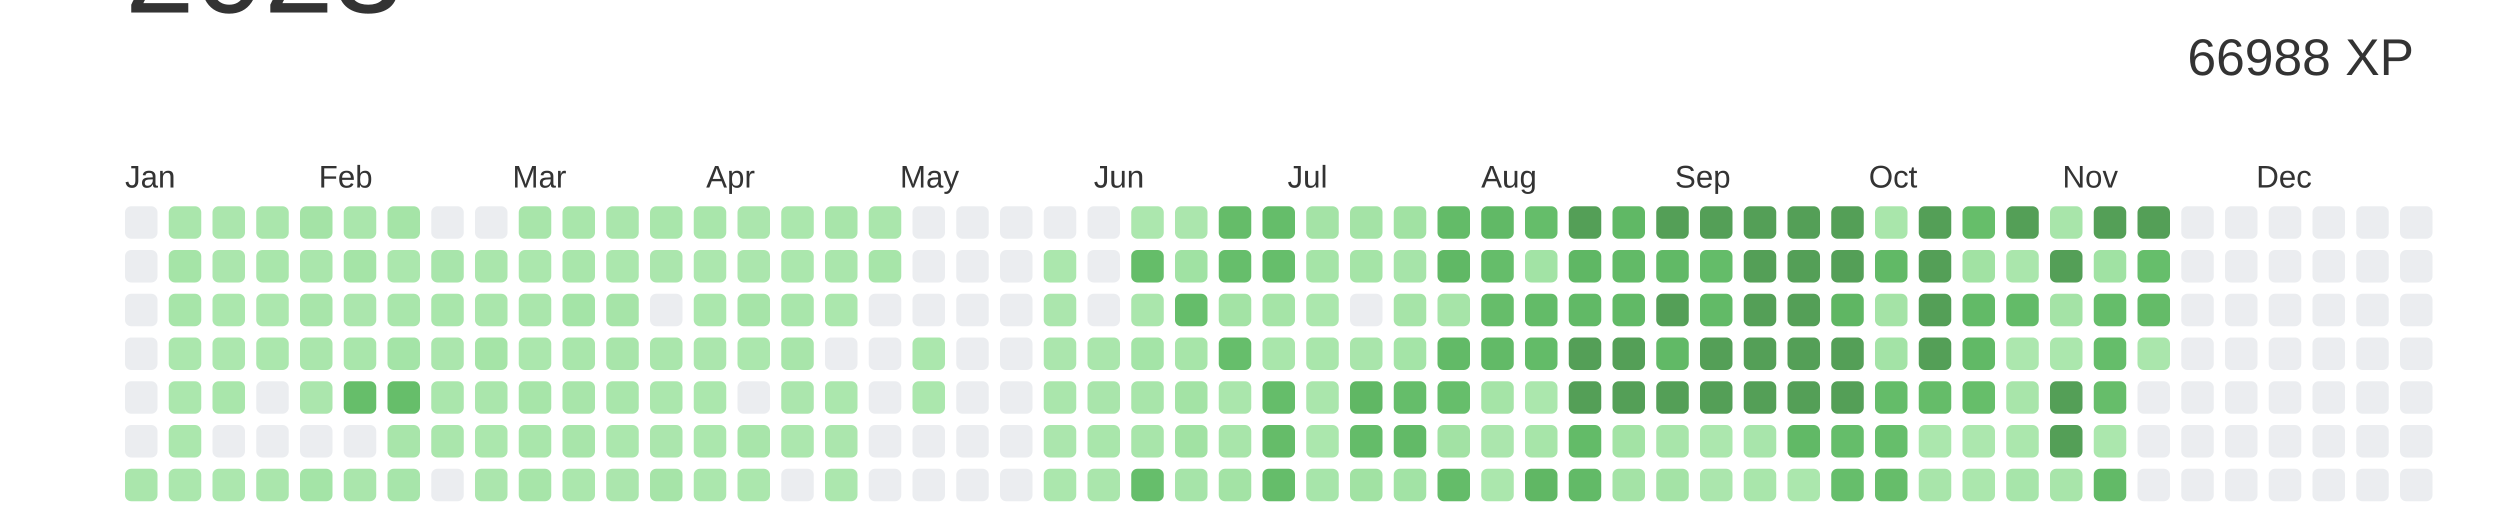
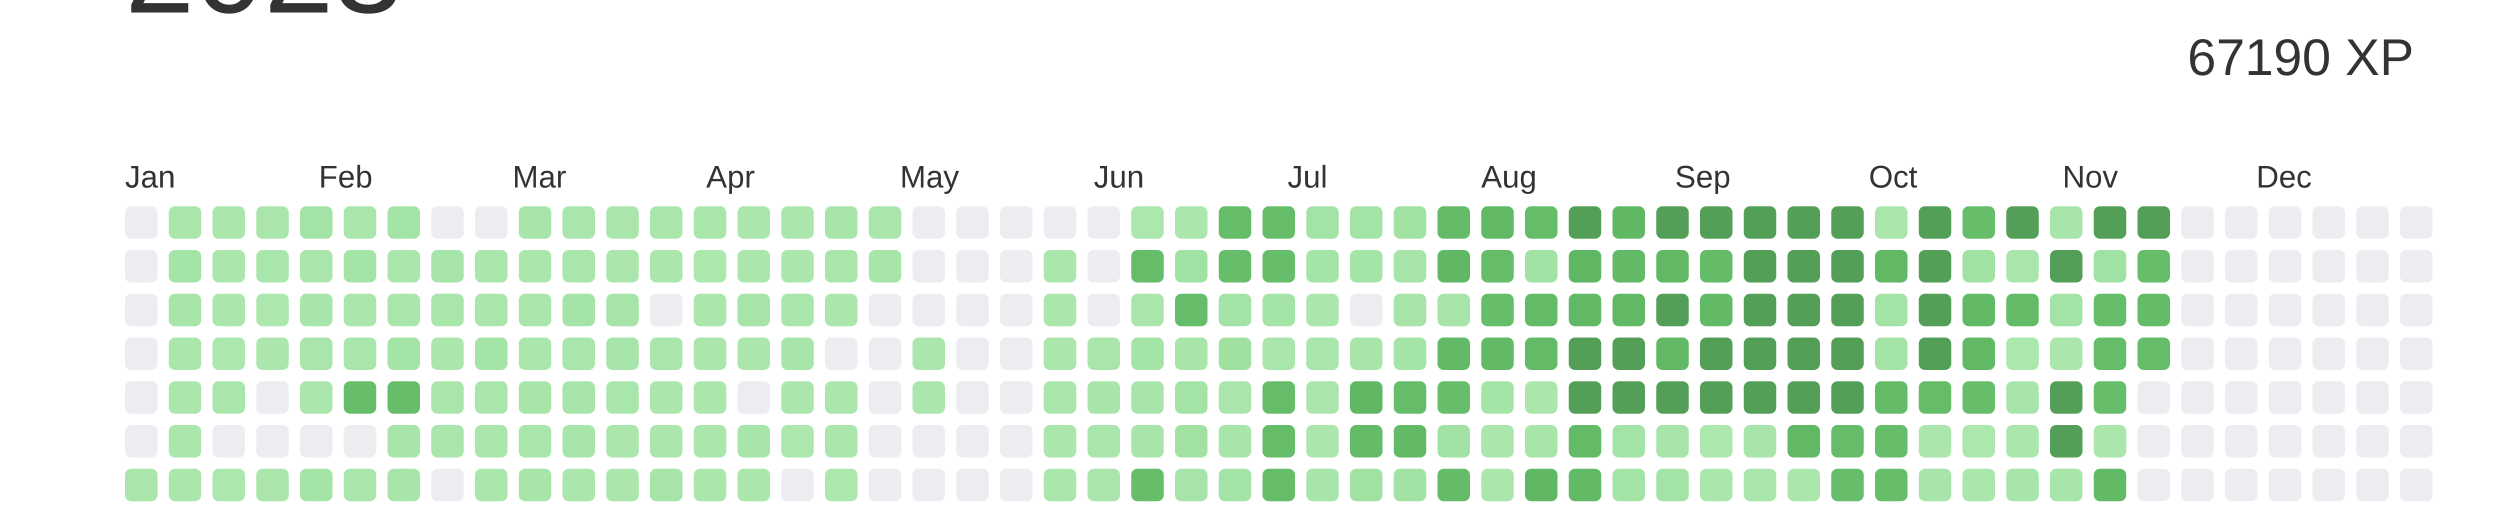
<svg xmlns="http://www.w3.org/2000/svg" baseProfile="full" height="42mm" version="1.1" viewBox="0,0,200,42" width="200mm">
  <defs />
  <rect fill="#ffffff" height="42" width="200" x="0" y="0" />
  <text alignment-baseline="hanging" fill="#333333" style="font-size:10.0px; font-family:Arial;" x="10" y="1">2023</text>
-   <text alignment-baseline="hanging" fill="#333333" style="font-size:4.125px; font-family:Arial;" x="175" y="6">66988 XP</text>
+   <text alignment-baseline="hanging" fill="#333333" style="font-size:4.125px; font-family:Arial;" x="175" y="6">67190 XP</text>
  <text fill="#333333" style="font-size:2.5px; font-family:Arial" x="10.0" y="15">Jan</text>
  <text fill="#333333" style="font-size:2.5px; font-family:Arial" x="25.5" y="15">Feb</text>
  <text fill="#333333" style="font-size:2.5px; font-family:Arial" x="41.0" y="15">Mar</text>
  <text fill="#333333" style="font-size:2.5px; font-family:Arial" x="56.5" y="15">Apr</text>
  <text fill="#333333" style="font-size:2.5px; font-family:Arial" x="72.0" y="15">May</text>
  <text fill="#333333" style="font-size:2.5px; font-family:Arial" x="87.5" y="15">Jun</text>
  <text fill="#333333" style="font-size:2.5px; font-family:Arial" x="103.0" y="15">Jul</text>
  <text fill="#333333" style="font-size:2.5px; font-family:Arial" x="118.5" y="15">Aug</text>
  <text fill="#333333" style="font-size:2.5px; font-family:Arial" x="134.0" y="15">Sep</text>
  <text fill="#333333" style="font-size:2.5px; font-family:Arial" x="149.5" y="15">Oct</text>
  <text fill="#333333" style="font-size:2.5px; font-family:Arial" x="165.0" y="15">Nov</text>
  <text fill="#333333" style="font-size:2.5px; font-family:Arial" x="180.5" y="15">Dec</text>
  <rect fill="#EBEDF0" height="2.6" rx="0.5" ry="0.5" width="2.6" x="10.0" y="16.5" />
  <rect fill="#EBEDF0" height="2.6" rx="0.5" ry="0.5" width="2.6" x="10.0" y="20.0" />
  <rect fill="#EBEDF0" height="2.6" rx="0.5" ry="0.5" width="2.6" x="10.0" y="23.5" />
  <rect fill="#EBEDF0" height="2.6" rx="0.5" ry="0.5" width="2.6" x="10.0" y="27.0" />
  <rect fill="#EBEDF0" height="2.6" rx="0.5" ry="0.5" width="2.6" x="10.0" y="30.5" />
  <rect fill="#EBEDF0" height="2.6" rx="0.5" ry="0.5" width="2.6" x="10.0" y="34.0" />
  <rect fill="#aae6ac" height="2.6" rx="0.5" ry="0.5" width="2.6" x="10.0" y="37.5" />
  <rect fill="#aae6ac" height="2.6" rx="0.5" ry="0.5" width="2.6" x="13.5" y="16.5" />
  <rect fill="#a5e4a7" height="2.6" rx="0.5" ry="0.5" width="2.6" x="13.5" y="20.0" />
  <rect fill="#a7e5a9" height="2.6" rx="0.5" ry="0.5" width="2.6" x="13.5" y="23.5" />
  <rect fill="#abe7ad" height="2.6" rx="0.5" ry="0.5" width="2.6" x="13.5" y="27.0" />
  <rect fill="#abe7ad" height="2.6" rx="0.5" ry="0.5" width="2.6" x="13.5" y="30.5" />
  <rect fill="#abe7ad" height="2.6" rx="0.5" ry="0.5" width="2.6" x="13.5" y="34.0" />
  <rect fill="#abe7ad" height="2.6" rx="0.5" ry="0.5" width="2.6" x="13.5" y="37.5" />
  <rect fill="#abe6ad" height="2.6" rx="0.5" ry="0.5" width="2.6" x="17.0" y="16.5" />
  <rect fill="#abe6ad" height="2.6" rx="0.5" ry="0.5" width="2.6" x="17.0" y="20.0" />
  <rect fill="#abe7ad" height="2.6" rx="0.5" ry="0.5" width="2.6" x="17.0" y="23.5" />
  <rect fill="#ace7ae" height="2.6" rx="0.5" ry="0.5" width="2.6" x="17.0" y="27.0" />
  <rect fill="#a9e6ab" height="2.6" rx="0.5" ry="0.5" width="2.6" x="17.0" y="30.5" />
  <rect fill="#EBEDF0" height="2.6" rx="0.5" ry="0.5" width="2.6" x="17.0" y="34.0" />
  <rect fill="#ace7ae" height="2.6" rx="0.5" ry="0.5" width="2.6" x="17.0" y="37.5" />
  <rect fill="#aae6ac" height="2.6" rx="0.5" ry="0.5" width="2.6" x="20.5" y="16.5" />
  <rect fill="#a9e6ab" height="2.6" rx="0.5" ry="0.5" width="2.6" x="20.5" y="20.0" />
  <rect fill="#ace7ae" height="2.6" rx="0.5" ry="0.5" width="2.6" x="20.5" y="23.5" />
  <rect fill="#abe7ad" height="2.6" rx="0.5" ry="0.5" width="2.6" x="20.5" y="27.0" />
  <rect fill="#EBEDF0" height="2.6" rx="0.5" ry="0.5" width="2.6" x="20.5" y="30.5" />
  <rect fill="#EBEDF0" height="2.6" rx="0.5" ry="0.5" width="2.6" x="20.5" y="34.0" />
  <rect fill="#aae6ac" height="2.6" rx="0.5" ry="0.5" width="2.6" x="20.5" y="37.5" />
  <rect fill="#a4e3a6" height="2.6" rx="0.5" ry="0.5" width="2.6" x="24.0" y="16.5" />
  <rect fill="#aae6ac" height="2.6" rx="0.5" ry="0.5" width="2.6" x="24.0" y="20.0" />
  <rect fill="#a8e5aa" height="2.6" rx="0.5" ry="0.5" width="2.6" x="24.0" y="23.5" />
  <rect fill="#aae6ac" height="2.6" rx="0.5" ry="0.5" width="2.6" x="24.0" y="27.0" />
  <rect fill="#abe6ad" height="2.6" rx="0.5" ry="0.5" width="2.6" x="24.0" y="30.5" />
  <rect fill="#EBEDF0" height="2.6" rx="0.5" ry="0.5" width="2.6" x="24.0" y="34.0" />
  <rect fill="#a4e4a7" height="2.6" rx="0.5" ry="0.5" width="2.6" x="24.0" y="37.5" />
  <rect fill="#aae6ac" height="2.6" rx="0.5" ry="0.5" width="2.6" x="27.5" y="16.5" />
  <rect fill="#a5e4a7" height="2.6" rx="0.5" ry="0.5" width="2.6" x="27.5" y="20.0" />
  <rect fill="#abe6ad" height="2.6" rx="0.5" ry="0.5" width="2.6" x="27.5" y="23.5" />
  <rect fill="#a9e6ab" height="2.6" rx="0.5" ry="0.5" width="2.6" x="27.5" y="27.0" />
  <rect fill="#66be6a" height="2.6" rx="0.5" ry="0.5" width="2.6" x="27.5" y="30.5" />
  <rect fill="#EBEDF0" height="2.6" rx="0.5" ry="0.5" width="2.6" x="27.5" y="34.0" />
  <rect fill="#aae6ac" height="2.6" rx="0.5" ry="0.5" width="2.6" x="27.5" y="37.5" />
  <rect fill="#a5e4a7" height="2.6" rx="0.5" ry="0.5" width="2.6" x="31.0" y="16.5" />
  <rect fill="#abe7ad" height="2.6" rx="0.5" ry="0.5" width="2.6" x="31.0" y="20.0" />
  <rect fill="#a9e6ab" height="2.6" rx="0.5" ry="0.5" width="2.6" x="31.0" y="23.5" />
  <rect fill="#a4e4a7" height="2.6" rx="0.5" ry="0.5" width="2.6" x="31.0" y="27.0" />
  <rect fill="#66be6a" height="2.6" rx="0.5" ry="0.5" width="2.6" x="31.0" y="30.5" />
  <rect fill="#a8e5aa" height="2.6" rx="0.5" ry="0.5" width="2.6" x="31.0" y="34.0" />
  <rect fill="#a7e5aa" height="2.6" rx="0.5" ry="0.5" width="2.6" x="31.0" y="37.5" />
  <rect fill="#EBEDF0" height="2.6" rx="0.5" ry="0.5" width="2.6" x="34.5" y="16.5" />
  <rect fill="#a8e5ab" height="2.6" rx="0.5" ry="0.5" width="2.6" x="34.5" y="20.0" />
  <rect fill="#a9e6ab" height="2.6" rx="0.5" ry="0.5" width="2.6" x="34.5" y="23.5" />
  <rect fill="#abe6ad" height="2.6" rx="0.5" ry="0.5" width="2.6" x="34.5" y="27.0" />
  <rect fill="#aae6ac" height="2.6" rx="0.5" ry="0.5" width="2.6" x="34.5" y="30.5" />
  <rect fill="#aae6ac" height="2.6" rx="0.5" ry="0.5" width="2.6" x="34.5" y="34.0" />
  <rect fill="#EBEDF0" height="2.6" rx="0.5" ry="0.5" width="2.6" x="34.5" y="37.5" />
  <rect fill="#EBEDF0" height="2.6" rx="0.5" ry="0.5" width="2.6" x="38.0" y="16.5" />
  <rect fill="#aae6ac" height="2.6" rx="0.5" ry="0.5" width="2.6" x="38.0" y="20.0" />
  <rect fill="#aae6ac" height="2.6" rx="0.5" ry="0.5" width="2.6" x="38.0" y="23.5" />
  <rect fill="#a5e4a7" height="2.6" rx="0.5" ry="0.5" width="2.6" x="38.0" y="27.0" />
  <rect fill="#aae6ac" height="2.6" rx="0.5" ry="0.5" width="2.6" x="38.0" y="30.5" />
  <rect fill="#abe7ad" height="2.6" rx="0.5" ry="0.5" width="2.6" x="38.0" y="34.0" />
  <rect fill="#abe6ad" height="2.6" rx="0.5" ry="0.5" width="2.6" x="38.0" y="37.5" />
  <rect fill="#a8e5aa" height="2.6" rx="0.5" ry="0.5" width="2.6" x="41.5" y="16.5" />
  <rect fill="#abe7ad" height="2.6" rx="0.5" ry="0.5" width="2.6" x="41.5" y="20.0" />
  <rect fill="#aae6ac" height="2.6" rx="0.5" ry="0.5" width="2.6" x="41.5" y="23.5" />
  <rect fill="#abe7ad" height="2.6" rx="0.5" ry="0.5" width="2.6" x="41.5" y="27.0" />
  <rect fill="#a7e5a9" height="2.6" rx="0.5" ry="0.5" width="2.6" x="41.5" y="30.5" />
  <rect fill="#a9e6ab" height="2.6" rx="0.5" ry="0.5" width="2.6" x="41.5" y="34.0" />
  <rect fill="#a7e5a9" height="2.6" rx="0.5" ry="0.5" width="2.6" x="41.5" y="37.5" />
  <rect fill="#a9e6ab" height="2.6" rx="0.5" ry="0.5" width="2.6" x="45.0" y="16.5" />
  <rect fill="#a9e6ab" height="2.6" rx="0.5" ry="0.5" width="2.6" x="45.0" y="20.0" />
  <rect fill="#a4e4a7" height="2.6" rx="0.5" ry="0.5" width="2.6" x="45.0" y="23.5" />
  <rect fill="#a9e6ab" height="2.6" rx="0.5" ry="0.5" width="2.6" x="45.0" y="27.0" />
  <rect fill="#a8e5aa" height="2.6" rx="0.5" ry="0.5" width="2.6" x="45.0" y="30.5" />
  <rect fill="#a8e5aa" height="2.6" rx="0.5" ry="0.5" width="2.6" x="45.0" y="34.0" />
  <rect fill="#abe7ad" height="2.6" rx="0.5" ry="0.5" width="2.6" x="45.0" y="37.5" />
  <rect fill="#aae6ac" height="2.6" rx="0.5" ry="0.5" width="2.6" x="48.5" y="16.5" />
  <rect fill="#abe7ad" height="2.6" rx="0.5" ry="0.5" width="2.6" x="48.5" y="20.0" />
  <rect fill="#a6e4a8" height="2.6" rx="0.5" ry="0.5" width="2.6" x="48.5" y="23.5" />
  <rect fill="#a8e5aa" height="2.6" rx="0.5" ry="0.5" width="2.6" x="48.5" y="27.0" />
  <rect fill="#a9e6ab" height="2.6" rx="0.5" ry="0.5" width="2.6" x="48.5" y="30.5" />
  <rect fill="#abe7ad" height="2.6" rx="0.5" ry="0.5" width="2.6" x="48.5" y="34.0" />
  <rect fill="#abe6ad" height="2.6" rx="0.5" ry="0.5" width="2.6" x="48.5" y="37.5" />
  <rect fill="#a9e6ab" height="2.6" rx="0.5" ry="0.5" width="2.6" x="52.0" y="16.5" />
  <rect fill="#abe6ad" height="2.6" rx="0.5" ry="0.5" width="2.6" x="52.0" y="20.0" />
  <rect fill="#EBEDF0" height="2.6" rx="0.5" ry="0.5" width="2.6" x="52.0" y="23.5" />
  <rect fill="#aae6ac" height="2.6" rx="0.5" ry="0.5" width="2.6" x="52.0" y="27.0" />
  <rect fill="#abe7ad" height="2.6" rx="0.5" ry="0.5" width="2.6" x="52.0" y="30.5" />
  <rect fill="#abe6ad" height="2.6" rx="0.5" ry="0.5" width="2.6" x="52.0" y="34.0" />
  <rect fill="#a6e4a8" height="2.6" rx="0.5" ry="0.5" width="2.6" x="52.0" y="37.5" />
  <rect fill="#a9e6ab" height="2.6" rx="0.5" ry="0.5" width="2.6" x="55.5" y="16.5" />
  <rect fill="#ace7ae" height="2.6" rx="0.5" ry="0.5" width="2.6" x="55.5" y="20.0" />
  <rect fill="#abe7ad" height="2.6" rx="0.5" ry="0.5" width="2.6" x="55.5" y="23.5" />
  <rect fill="#abe6ad" height="2.6" rx="0.5" ry="0.5" width="2.6" x="55.5" y="27.0" />
  <rect fill="#abe7ad" height="2.6" rx="0.5" ry="0.5" width="2.6" x="55.5" y="30.5" />
  <rect fill="#abe7ad" height="2.6" rx="0.5" ry="0.5" width="2.6" x="55.5" y="34.0" />
  <rect fill="#abe7ad" height="2.6" rx="0.5" ry="0.5" width="2.6" x="55.5" y="37.5" />
  <rect fill="#abe6ad" height="2.6" rx="0.5" ry="0.5" width="2.6" x="59.0" y="16.5" />
  <rect fill="#abe6ad" height="2.6" rx="0.5" ry="0.5" width="2.6" x="59.0" y="20.0" />
  <rect fill="#a6e4a8" height="2.6" rx="0.5" ry="0.5" width="2.6" x="59.0" y="23.5" />
  <rect fill="#abe7ad" height="2.6" rx="0.5" ry="0.5" width="2.6" x="59.0" y="27.0" />
  <rect fill="#EBEDF0" height="2.6" rx="0.5" ry="0.5" width="2.6" x="59.0" y="30.5" />
  <rect fill="#a8e5aa" height="2.6" rx="0.5" ry="0.5" width="2.6" x="59.0" y="34.0" />
  <rect fill="#abe7ad" height="2.6" rx="0.5" ry="0.5" width="2.6" x="59.0" y="37.5" />
  <rect fill="#abe7ad" height="2.6" rx="0.5" ry="0.5" width="2.6" x="62.5" y="16.5" />
  <rect fill="#abe7ad" height="2.6" rx="0.5" ry="0.5" width="2.6" x="62.5" y="20.0" />
  <rect fill="#a9e6ab" height="2.6" rx="0.5" ry="0.5" width="2.6" x="62.5" y="23.5" />
  <rect fill="#a8e5aa" height="2.6" rx="0.5" ry="0.5" width="2.6" x="62.5" y="27.0" />
  <rect fill="#abe6ad" height="2.6" rx="0.5" ry="0.5" width="2.6" x="62.5" y="30.5" />
  <rect fill="#ace7ae" height="2.6" rx="0.5" ry="0.5" width="2.6" x="62.5" y="34.0" />
  <rect fill="#EBEDF0" height="2.6" rx="0.5" ry="0.5" width="2.6" x="62.5" y="37.5" />
  <rect fill="#a8e5aa" height="2.6" rx="0.5" ry="0.5" width="2.6" x="66.0" y="16.5" />
  <rect fill="#aae6ac" height="2.6" rx="0.5" ry="0.5" width="2.6" x="66.0" y="20.0" />
  <rect fill="#abe7ad" height="2.6" rx="0.5" ry="0.5" width="2.6" x="66.0" y="23.5" />
  <rect fill="#EBEDF0" height="2.6" rx="0.5" ry="0.5" width="2.6" x="66.0" y="27.0" />
  <rect fill="#abe7ad" height="2.6" rx="0.5" ry="0.5" width="2.6" x="66.0" y="30.5" />
  <rect fill="#abe6ad" height="2.6" rx="0.5" ry="0.5" width="2.6" x="66.0" y="34.0" />
  <rect fill="#ace7ae" height="2.6" rx="0.5" ry="0.5" width="2.6" x="66.0" y="37.5" />
  <rect fill="#aae6ac" height="2.6" rx="0.5" ry="0.5" width="2.6" x="69.5" y="16.5" />
  <rect fill="#a7e5a9" height="2.6" rx="0.5" ry="0.5" width="2.6" x="69.5" y="20.0" />
  <rect fill="#EBEDF0" height="2.6" rx="0.5" ry="0.5" width="2.6" x="69.5" y="23.5" />
  <rect fill="#EBEDF0" height="2.6" rx="0.5" ry="0.5" width="2.6" x="69.5" y="27.0" />
  <rect fill="#EBEDF0" height="2.6" rx="0.5" ry="0.5" width="2.6" x="69.5" y="30.5" />
  <rect fill="#EBEDF0" height="2.6" rx="0.5" ry="0.5" width="2.6" x="69.5" y="34.0" />
  <rect fill="#EBEDF0" height="2.6" rx="0.5" ry="0.5" width="2.6" x="69.5" y="37.5" />
  <rect fill="#EBEDF0" height="2.6" rx="0.5" ry="0.5" width="2.6" x="73.0" y="16.5" />
  <rect fill="#EBEDF0" height="2.6" rx="0.5" ry="0.5" width="2.6" x="73.0" y="20.0" />
  <rect fill="#EBEDF0" height="2.6" rx="0.5" ry="0.5" width="2.6" x="73.0" y="23.5" />
  <rect fill="#abe7ad" height="2.6" rx="0.5" ry="0.5" width="2.6" x="73.0" y="27.0" />
  <rect fill="#abe7ad" height="2.6" rx="0.5" ry="0.5" width="2.6" x="73.0" y="30.5" />
  <rect fill="#EBEDF0" height="2.6" rx="0.5" ry="0.5" width="2.6" x="73.0" y="34.0" />
  <rect fill="#EBEDF0" height="2.6" rx="0.5" ry="0.5" width="2.6" x="73.0" y="37.5" />
  <rect fill="#EBEDF0" height="2.6" rx="0.5" ry="0.5" width="2.6" x="76.5" y="16.5" />
  <rect fill="#EBEDF0" height="2.6" rx="0.5" ry="0.5" width="2.6" x="76.5" y="20.0" />
  <rect fill="#EBEDF0" height="2.6" rx="0.5" ry="0.5" width="2.6" x="76.5" y="23.5" />
  <rect fill="#EBEDF0" height="2.6" rx="0.5" ry="0.5" width="2.6" x="76.5" y="27.0" />
  <rect fill="#EBEDF0" height="2.6" rx="0.5" ry="0.5" width="2.6" x="76.5" y="30.5" />
  <rect fill="#EBEDF0" height="2.6" rx="0.5" ry="0.5" width="2.6" x="76.5" y="34.0" />
  <rect fill="#EBEDF0" height="2.6" rx="0.5" ry="0.5" width="2.6" x="76.5" y="37.5" />
  <rect fill="#EBEDF0" height="2.6" rx="0.5" ry="0.5" width="2.6" x="80.0" y="16.5" />
  <rect fill="#EBEDF0" height="2.6" rx="0.5" ry="0.5" width="2.6" x="80.0" y="20.0" />
  <rect fill="#EBEDF0" height="2.6" rx="0.5" ry="0.5" width="2.6" x="80.0" y="23.5" />
  <rect fill="#EBEDF0" height="2.6" rx="0.5" ry="0.5" width="2.6" x="80.0" y="27.0" />
  <rect fill="#EBEDF0" height="2.6" rx="0.5" ry="0.5" width="2.6" x="80.0" y="30.5" />
  <rect fill="#EBEDF0" height="2.6" rx="0.5" ry="0.5" width="2.6" x="80.0" y="34.0" />
  <rect fill="#EBEDF0" height="2.6" rx="0.5" ry="0.5" width="2.6" x="80.0" y="37.5" />
  <rect fill="#EBEDF0" height="2.6" rx="0.5" ry="0.5" width="2.6" x="83.5" y="16.5" />
  <rect fill="#abe7ad" height="2.6" rx="0.5" ry="0.5" width="2.6" x="83.5" y="20.0" />
  <rect fill="#abe6ad" height="2.6" rx="0.5" ry="0.5" width="2.6" x="83.5" y="23.5" />
  <rect fill="#abe6ad" height="2.6" rx="0.5" ry="0.5" width="2.6" x="83.5" y="27.0" />
  <rect fill="#aae6ac" height="2.6" rx="0.5" ry="0.5" width="2.6" x="83.5" y="30.5" />
  <rect fill="#abe6ad" height="2.6" rx="0.5" ry="0.5" width="2.6" x="83.5" y="34.0" />
  <rect fill="#abe7ad" height="2.6" rx="0.5" ry="0.5" width="2.6" x="83.5" y="37.5" />
  <rect fill="#EBEDF0" height="2.6" rx="0.5" ry="0.5" width="2.6" x="87.0" y="16.5" />
  <rect fill="#EBEDF0" height="2.6" rx="0.5" ry="0.5" width="2.6" x="87.0" y="20.0" />
  <rect fill="#EBEDF0" height="2.6" rx="0.5" ry="0.5" width="2.6" x="87.0" y="23.5" />
  <rect fill="#aae6ac" height="2.6" rx="0.5" ry="0.5" width="2.6" x="87.0" y="27.0" />
  <rect fill="#a9e5ab" height="2.6" rx="0.5" ry="0.5" width="2.6" x="87.0" y="30.5" />
  <rect fill="#a9e6ab" height="2.6" rx="0.5" ry="0.5" width="2.6" x="87.0" y="34.0" />
  <rect fill="#aae6ac" height="2.6" rx="0.5" ry="0.5" width="2.6" x="87.0" y="37.5" />
  <rect fill="#ace7ae" height="2.6" rx="0.5" ry="0.5" width="2.6" x="90.5" y="16.5" />
  <rect fill="#65bd69" height="2.6" rx="0.5" ry="0.5" width="2.6" x="90.5" y="20.0" />
  <rect fill="#aae6ac" height="2.6" rx="0.5" ry="0.5" width="2.6" x="90.5" y="23.5" />
  <rect fill="#a4e4a7" height="2.6" rx="0.5" ry="0.5" width="2.6" x="90.5" y="27.0" />
  <rect fill="#a8e5aa" height="2.6" rx="0.5" ry="0.5" width="2.6" x="90.5" y="30.5" />
  <rect fill="#a8e5aa" height="2.6" rx="0.5" ry="0.5" width="2.6" x="90.5" y="34.0" />
  <rect fill="#66be6b" height="2.6" rx="0.5" ry="0.5" width="2.6" x="90.5" y="37.5" />
  <rect fill="#abe6ad" height="2.6" rx="0.5" ry="0.5" width="2.6" x="94.0" y="16.5" />
  <rect fill="#a0e2a3" height="2.6" rx="0.5" ry="0.5" width="2.6" x="94.0" y="20.0" />
  <rect fill="#65bd6a" height="2.6" rx="0.5" ry="0.5" width="2.6" x="94.0" y="23.5" />
  <rect fill="#a7e5a9" height="2.6" rx="0.5" ry="0.5" width="2.6" x="94.0" y="27.0" />
  <rect fill="#a3e3a5" height="2.6" rx="0.5" ry="0.5" width="2.6" x="94.0" y="30.5" />
  <rect fill="#a1e2a3" height="2.6" rx="0.5" ry="0.5" width="2.6" x="94.0" y="34.0" />
  <rect fill="#a6e4a9" height="2.6" rx="0.5" ry="0.5" width="2.6" x="94.0" y="37.5" />
  <rect fill="#65bc69" height="2.6" rx="0.5" ry="0.5" width="2.6" x="97.5" y="16.5" />
  <rect fill="#66be6b" height="2.6" rx="0.5" ry="0.5" width="2.6" x="97.5" y="20.0" />
  <rect fill="#a3e3a5" height="2.6" rx="0.5" ry="0.5" width="2.6" x="97.5" y="23.5" />
-   <rect fill="#66be6b" height="2.6" rx="0.5" ry="0.5" width="2.6" x="97.5" y="27.0" />
+   <rect fill="#a0e1a2" height="2.6" rx="0.5" ry="0.5" width="2.6" x="97.5" y="27.0" />
  <rect fill="#aae6ac" height="2.6" rx="0.5" ry="0.5" width="2.6" x="97.5" y="30.5" />
  <rect fill="#a8e5aa" height="2.6" rx="0.5" ry="0.5" width="2.6" x="97.5" y="34.0" />
  <rect fill="#a3e3a5" height="2.6" rx="0.5" ry="0.5" width="2.6" x="97.5" y="37.5" />
  <rect fill="#65bd6a" height="2.6" rx="0.5" ry="0.5" width="2.6" x="101.0" y="16.5" />
  <rect fill="#66be6b" height="2.6" rx="0.5" ry="0.5" width="2.6" x="101.0" y="20.0" />
  <rect fill="#a5e4a7" height="2.6" rx="0.5" ry="0.5" width="2.6" x="101.0" y="23.5" />
  <rect fill="#a9e6ab" height="2.6" rx="0.5" ry="0.5" width="2.6" x="101.0" y="27.0" />
  <rect fill="#65bd6a" height="2.6" rx="0.5" ry="0.5" width="2.6" x="101.0" y="30.5" />
  <rect fill="#65bc69" height="2.6" rx="0.5" ry="0.5" width="2.6" x="101.0" y="34.0" />
  <rect fill="#65bd6a" height="2.6" rx="0.5" ry="0.5" width="2.6" x="101.0" y="37.5" />
  <rect fill="#a4e3a6" height="2.6" rx="0.5" ry="0.5" width="2.6" x="104.5" y="16.5" />
  <rect fill="#a5e4a7" height="2.6" rx="0.5" ry="0.5" width="2.6" x="104.5" y="20.0" />
  <rect fill="#abe7ad" height="2.6" rx="0.5" ry="0.5" width="2.6" x="104.5" y="23.5" />
  <rect fill="#a9e6ab" height="2.6" rx="0.5" ry="0.5" width="2.6" x="104.5" y="27.0" />
  <rect fill="#aae6ac" height="2.6" rx="0.5" ry="0.5" width="2.6" x="104.5" y="30.5" />
  <rect fill="#abe7ad" height="2.6" rx="0.5" ry="0.5" width="2.6" x="104.5" y="34.0" />
  <rect fill="#a7e5aa" height="2.6" rx="0.5" ry="0.5" width="2.6" x="104.5" y="37.5" />
  <rect fill="#a4e3a6" height="2.6" rx="0.5" ry="0.5" width="2.6" x="108.0" y="16.5" />
  <rect fill="#a5e4a7" height="2.6" rx="0.5" ry="0.5" width="2.6" x="108.0" y="20.0" />
  <rect fill="#EBEDF0" height="2.6" rx="0.5" ry="0.5" width="2.6" x="108.0" y="23.5" />
  <rect fill="#a9e5ab" height="2.6" rx="0.5" ry="0.5" width="2.6" x="108.0" y="27.0" />
  <rect fill="#60b764" height="2.6" rx="0.5" ry="0.5" width="2.6" x="108.0" y="30.5" />
  <rect fill="#64bc69" height="2.6" rx="0.5" ry="0.5" width="2.6" x="108.0" y="34.0" />
  <rect fill="#a1e2a3" height="2.6" rx="0.5" ry="0.5" width="2.6" x="108.0" y="37.5" />
  <rect fill="#a1e2a3" height="2.6" rx="0.5" ry="0.5" width="2.6" x="111.5" y="16.5" />
  <rect fill="#a6e4a9" height="2.6" rx="0.5" ry="0.5" width="2.6" x="111.5" y="20.0" />
  <rect fill="#a6e4a8" height="2.6" rx="0.5" ry="0.5" width="2.6" x="111.5" y="23.5" />
  <rect fill="#a4e4a7" height="2.6" rx="0.5" ry="0.5" width="2.6" x="111.5" y="27.0" />
  <rect fill="#65bd6a" height="2.6" rx="0.5" ry="0.5" width="2.6" x="111.5" y="30.5" />
  <rect fill="#62ba67" height="2.6" rx="0.5" ry="0.5" width="2.6" x="111.5" y="34.0" />
  <rect fill="#a2e3a5" height="2.6" rx="0.5" ry="0.5" width="2.6" x="111.5" y="37.5" />
  <rect fill="#63bb68" height="2.6" rx="0.5" ry="0.5" width="2.6" x="115.0" y="16.5" />
  <rect fill="#60b865" height="2.6" rx="0.5" ry="0.5" width="2.6" x="115.0" y="20.0" />
  <rect fill="#a6e4a8" height="2.6" rx="0.5" ry="0.5" width="2.6" x="115.0" y="23.5" />
  <rect fill="#62ba67" height="2.6" rx="0.5" ry="0.5" width="2.6" x="115.0" y="27.0" />
  <rect fill="#66be6b" height="2.6" rx="0.5" ry="0.5" width="2.6" x="115.0" y="30.5" />
  <rect fill="#a2e2a4" height="2.6" rx="0.5" ry="0.5" width="2.6" x="115.0" y="34.0" />
  <rect fill="#64bc69" height="2.6" rx="0.5" ry="0.5" width="2.6" x="115.0" y="37.5" />
  <rect fill="#61b966" height="2.6" rx="0.5" ry="0.5" width="2.6" x="118.5" y="16.5" />
  <rect fill="#65bd6a" height="2.6" rx="0.5" ry="0.5" width="2.6" x="118.5" y="20.0" />
  <rect fill="#66bd6a" height="2.6" rx="0.5" ry="0.5" width="2.6" x="118.5" y="23.5" />
  <rect fill="#62ba67" height="2.6" rx="0.5" ry="0.5" width="2.6" x="118.5" y="27.0" />
  <rect fill="#a5e4a7" height="2.6" rx="0.5" ry="0.5" width="2.6" x="118.5" y="30.5" />
  <rect fill="#abe6ad" height="2.6" rx="0.5" ry="0.5" width="2.6" x="118.5" y="34.0" />
  <rect fill="#abe7ad" height="2.6" rx="0.5" ry="0.5" width="2.6" x="118.5" y="37.5" />
  <rect fill="#65bd6a" height="2.6" rx="0.5" ry="0.5" width="2.6" x="122.0" y="16.5" />
  <rect fill="#a2e3a5" height="2.6" rx="0.5" ry="0.5" width="2.6" x="122.0" y="20.0" />
  <rect fill="#63bb68" height="2.6" rx="0.5" ry="0.5" width="2.6" x="122.0" y="23.5" />
  <rect fill="#63bb68" height="2.6" rx="0.5" ry="0.5" width="2.6" x="122.0" y="27.0" />
  <rect fill="#abe7ad" height="2.6" rx="0.5" ry="0.5" width="2.6" x="122.0" y="30.5" />
  <rect fill="#a7e5a9" height="2.6" rx="0.5" ry="0.5" width="2.6" x="122.0" y="34.0" />
  <rect fill="#60b764" height="2.6" rx="0.5" ry="0.5" width="2.6" x="122.0" y="37.5" />
  <rect fill="#549F57" height="2.6" rx="0.5" ry="0.5" width="2.6" x="125.5" y="16.5" />
  <rect fill="#5fb764" height="2.6" rx="0.5" ry="0.5" width="2.6" x="125.5" y="20.0" />
  <rect fill="#61b966" height="2.6" rx="0.5" ry="0.5" width="2.6" x="125.5" y="23.5" />
  <rect fill="#549F57" height="2.6" rx="0.5" ry="0.5" width="2.6" x="125.5" y="27.0" />
  <rect fill="#549F57" height="2.6" rx="0.5" ry="0.5" width="2.6" x="125.5" y="30.5" />
  <rect fill="#63bb68" height="2.6" rx="0.5" ry="0.5" width="2.6" x="125.5" y="34.0" />
  <rect fill="#62ba67" height="2.6" rx="0.5" ry="0.5" width="2.6" x="125.5" y="37.5" />
  <rect fill="#60b865" height="2.6" rx="0.5" ry="0.5" width="2.6" x="129.0" y="16.5" />
  <rect fill="#62ba67" height="2.6" rx="0.5" ry="0.5" width="2.6" x="129.0" y="20.0" />
  <rect fill="#61b966" height="2.6" rx="0.5" ry="0.5" width="2.6" x="129.0" y="23.5" />
  <rect fill="#549F57" height="2.6" rx="0.5" ry="0.5" width="2.6" x="129.0" y="27.0" />
  <rect fill="#549F57" height="2.6" rx="0.5" ry="0.5" width="2.6" x="129.0" y="30.5" />
  <rect fill="#a3e3a5" height="2.6" rx="0.5" ry="0.5" width="2.6" x="129.0" y="34.0" />
  <rect fill="#a4e3a6" height="2.6" rx="0.5" ry="0.5" width="2.6" x="129.0" y="37.5" />
  <rect fill="#549F57" height="2.6" rx="0.5" ry="0.5" width="2.6" x="132.5" y="16.5" />
  <rect fill="#61b966" height="2.6" rx="0.5" ry="0.5" width="2.6" x="132.5" y="20.0" />
  <rect fill="#549F57" height="2.6" rx="0.5" ry="0.5" width="2.6" x="132.5" y="23.5" />
  <rect fill="#61b966" height="2.6" rx="0.5" ry="0.5" width="2.6" x="132.5" y="27.0" />
  <rect fill="#549F57" height="2.6" rx="0.5" ry="0.5" width="2.6" x="132.5" y="30.5" />
  <rect fill="#a8e5aa" height="2.6" rx="0.5" ry="0.5" width="2.6" x="132.5" y="34.0" />
  <rect fill="#a4e3a6" height="2.6" rx="0.5" ry="0.5" width="2.6" x="132.5" y="37.5" />
  <rect fill="#549F57" height="2.6" rx="0.5" ry="0.5" width="2.6" x="136.0" y="16.5" />
  <rect fill="#64bc69" height="2.6" rx="0.5" ry="0.5" width="2.6" x="136.0" y="20.0" />
  <rect fill="#62ba67" height="2.6" rx="0.5" ry="0.5" width="2.6" x="136.0" y="23.5" />
  <rect fill="#549F57" height="2.6" rx="0.5" ry="0.5" width="2.6" x="136.0" y="27.0" />
  <rect fill="#549F57" height="2.6" rx="0.5" ry="0.5" width="2.6" x="136.0" y="30.5" />
  <rect fill="#ace7ae" height="2.6" rx="0.5" ry="0.5" width="2.6" x="136.0" y="34.0" />
  <rect fill="#abe6ad" height="2.6" rx="0.5" ry="0.5" width="2.6" x="136.0" y="37.5" />
  <rect fill="#549F57" height="2.6" rx="0.5" ry="0.5" width="2.6" x="139.5" y="16.5" />
  <rect fill="#549F57" height="2.6" rx="0.5" ry="0.5" width="2.6" x="139.5" y="20.0" />
  <rect fill="#549F57" height="2.6" rx="0.5" ry="0.5" width="2.6" x="139.5" y="23.5" />
  <rect fill="#549F57" height="2.6" rx="0.5" ry="0.5" width="2.6" x="139.5" y="27.0" />
  <rect fill="#549F57" height="2.6" rx="0.5" ry="0.5" width="2.6" x="139.5" y="30.5" />
  <rect fill="#a8e5ab" height="2.6" rx="0.5" ry="0.5" width="2.6" x="139.5" y="34.0" />
  <rect fill="#a9e6ab" height="2.6" rx="0.5" ry="0.5" width="2.6" x="139.5" y="37.5" />
  <rect fill="#549F57" height="2.6" rx="0.5" ry="0.5" width="2.6" x="143.0" y="16.5" />
  <rect fill="#549F57" height="2.6" rx="0.5" ry="0.5" width="2.6" x="143.0" y="20.0" />
  <rect fill="#549F57" height="2.6" rx="0.5" ry="0.5" width="2.6" x="143.0" y="23.5" />
  <rect fill="#549F57" height="2.6" rx="0.5" ry="0.5" width="2.6" x="143.0" y="27.0" />
  <rect fill="#549F57" height="2.6" rx="0.5" ry="0.5" width="2.6" x="143.0" y="30.5" />
  <rect fill="#61b966" height="2.6" rx="0.5" ry="0.5" width="2.6" x="143.0" y="34.0" />
  <rect fill="#abe7ad" height="2.6" rx="0.5" ry="0.5" width="2.6" x="143.0" y="37.5" />
  <rect fill="#549F57" height="2.6" rx="0.5" ry="0.5" width="2.6" x="146.5" y="16.5" />
  <rect fill="#549F57" height="2.6" rx="0.5" ry="0.5" width="2.6" x="146.5" y="20.0" />
-   <rect fill="#5fb663" height="2.6" rx="0.5" ry="0.5" width="2.6" x="146.5" y="23.5" />
+   <rect fill="#549F57" height="2.6" rx="0.5" ry="0.5" width="2.6" x="146.5" y="23.5" />
  <rect fill="#549F57" height="2.6" rx="0.5" ry="0.5" width="2.6" x="146.5" y="27.0" />
  <rect fill="#549F57" height="2.6" rx="0.5" ry="0.5" width="2.6" x="146.5" y="30.5" />
  <rect fill="#65bd6a" height="2.6" rx="0.5" ry="0.5" width="2.6" x="146.5" y="34.0" />
  <rect fill="#66be6b" height="2.6" rx="0.5" ry="0.5" width="2.6" x="146.5" y="37.5" />
  <rect fill="#a9e6ab" height="2.6" rx="0.5" ry="0.5" width="2.6" x="150.0" y="16.5" />
  <rect fill="#61b966" height="2.6" rx="0.5" ry="0.5" width="2.6" x="150.0" y="20.0" />
  <rect fill="#a4e3a6" height="2.6" rx="0.5" ry="0.5" width="2.6" x="150.0" y="23.5" />
  <rect fill="#a3e3a6" height="2.6" rx="0.5" ry="0.5" width="2.6" x="150.0" y="27.0" />
  <rect fill="#64bc69" height="2.6" rx="0.5" ry="0.5" width="2.6" x="150.0" y="30.5" />
  <rect fill="#66be6b" height="2.6" rx="0.5" ry="0.5" width="2.6" x="150.0" y="34.0" />
  <rect fill="#66bd6a" height="2.6" rx="0.5" ry="0.5" width="2.6" x="150.0" y="37.5" />
  <rect fill="#549F57" height="2.6" rx="0.5" ry="0.5" width="2.6" x="153.5" y="16.5" />
  <rect fill="#549F57" height="2.6" rx="0.5" ry="0.5" width="2.6" x="153.5" y="20.0" />
  <rect fill="#549F57" height="2.6" rx="0.5" ry="0.5" width="2.6" x="153.5" y="23.5" />
  <rect fill="#549F57" height="2.6" rx="0.5" ry="0.5" width="2.6" x="153.5" y="27.0" />
  <rect fill="#65bc69" height="2.6" rx="0.5" ry="0.5" width="2.6" x="153.5" y="30.5" />
  <rect fill="#abe7ad" height="2.6" rx="0.5" ry="0.5" width="2.6" x="153.5" y="34.0" />
  <rect fill="#a8e5aa" height="2.6" rx="0.5" ry="0.5" width="2.6" x="153.5" y="37.5" />
  <rect fill="#66be6a" height="2.6" rx="0.5" ry="0.5" width="2.6" x="157.0" y="16.5" />
  <rect fill="#a1e2a3" height="2.6" rx="0.5" ry="0.5" width="2.6" x="157.0" y="20.0" />
  <rect fill="#62ba67" height="2.6" rx="0.5" ry="0.5" width="2.6" x="157.0" y="23.5" />
  <rect fill="#61b966" height="2.6" rx="0.5" ry="0.5" width="2.6" x="157.0" y="27.0" />
  <rect fill="#66be6a" height="2.6" rx="0.5" ry="0.5" width="2.6" x="157.0" y="30.5" />
  <rect fill="#ace7ae" height="2.6" rx="0.5" ry="0.5" width="2.6" x="157.0" y="34.0" />
  <rect fill="#abe7ad" height="2.6" rx="0.5" ry="0.5" width="2.6" x="157.0" y="37.5" />
  <rect fill="#549F57" height="2.6" rx="0.5" ry="0.5" width="2.6" x="160.5" y="16.5" />
  <rect fill="#aae6ac" height="2.6" rx="0.5" ry="0.5" width="2.6" x="160.5" y="20.0" />
  <rect fill="#63bb68" height="2.6" rx="0.5" ry="0.5" width="2.6" x="160.5" y="23.5" />
  <rect fill="#ace7ae" height="2.6" rx="0.5" ry="0.5" width="2.6" x="160.5" y="27.0" />
  <rect fill="#a8e5aa" height="2.6" rx="0.5" ry="0.5" width="2.6" x="160.5" y="30.5" />
  <rect fill="#abe7ad" height="2.6" rx="0.5" ry="0.5" width="2.6" x="160.5" y="34.0" />
  <rect fill="#a7e5aa" height="2.6" rx="0.5" ry="0.5" width="2.6" x="160.5" y="37.5" />
  <rect fill="#a8e5aa" height="2.6" rx="0.5" ry="0.5" width="2.6" x="164.0" y="16.5" />
  <rect fill="#549F57" height="2.6" rx="0.5" ry="0.5" width="2.6" x="164.0" y="20.0" />
  <rect fill="#a4e3a6" height="2.6" rx="0.5" ry="0.5" width="2.6" x="164.0" y="23.5" />
  <rect fill="#abe7ad" height="2.6" rx="0.5" ry="0.5" width="2.6" x="164.0" y="27.0" />
  <rect fill="#549F57" height="2.6" rx="0.5" ry="0.5" width="2.6" x="164.0" y="30.5" />
  <rect fill="#549F57" height="2.6" rx="0.5" ry="0.5" width="2.6" x="164.0" y="34.0" />
  <rect fill="#a8e5aa" height="2.6" rx="0.5" ry="0.5" width="2.6" x="164.0" y="37.5" />
  <rect fill="#549F57" height="2.6" rx="0.5" ry="0.5" width="2.6" x="167.5" y="16.5" />
  <rect fill="#a0e2a3" height="2.6" rx="0.5" ry="0.5" width="2.6" x="167.5" y="20.0" />
  <rect fill="#65bd6a" height="2.6" rx="0.5" ry="0.5" width="2.6" x="167.5" y="23.5" />
  <rect fill="#65bd6a" height="2.6" rx="0.5" ry="0.5" width="2.6" x="167.5" y="27.0" />
  <rect fill="#66bd6a" height="2.6" rx="0.5" ry="0.5" width="2.6" x="167.5" y="30.5" />
  <rect fill="#abe7ad" height="2.6" rx="0.5" ry="0.5" width="2.6" x="167.5" y="34.0" />
  <rect fill="#62ba67" height="2.6" rx="0.5" ry="0.5" width="2.6" x="167.5" y="37.5" />
  <rect fill="#549F57" height="2.6" rx="0.5" ry="0.5" width="2.6" x="171.0" y="16.5" />
  <rect fill="#66be6b" height="2.6" rx="0.5" ry="0.5" width="2.6" x="171.0" y="20.0" />
  <rect fill="#64bb68" height="2.6" rx="0.5" ry="0.5" width="2.6" x="171.0" y="23.5" />
-   <rect fill="#aae6ac" height="2.6" rx="0.5" ry="0.5" width="2.6" x="171.0" y="27.0" />
+   <rect fill="#65bd6a" height="2.6" rx="0.5" ry="0.5" width="2.6" x="171.0" y="27.0" />
  <rect fill="#EBEDF0" height="2.6" rx="0.5" ry="0.5" width="2.6" x="171.0" y="30.5" />
  <rect fill="#EBEDF0" height="2.6" rx="0.5" ry="0.5" width="2.6" x="171.0" y="34.0" />
  <rect fill="#EBEDF0" height="2.6" rx="0.5" ry="0.5" width="2.6" x="171.0" y="37.5" />
  <rect fill="#EBEDF0" height="2.6" rx="0.5" ry="0.5" width="2.6" x="174.5" y="16.5" />
  <rect fill="#EBEDF0" height="2.6" rx="0.5" ry="0.5" width="2.6" x="174.5" y="20.0" />
  <rect fill="#EBEDF0" height="2.6" rx="0.5" ry="0.5" width="2.6" x="174.5" y="23.5" />
  <rect fill="#EBEDF0" height="2.6" rx="0.5" ry="0.5" width="2.6" x="174.5" y="27.0" />
  <rect fill="#EBEDF0" height="2.6" rx="0.5" ry="0.5" width="2.6" x="174.5" y="30.5" />
  <rect fill="#EBEDF0" height="2.6" rx="0.5" ry="0.5" width="2.6" x="174.5" y="34.0" />
  <rect fill="#EBEDF0" height="2.6" rx="0.5" ry="0.5" width="2.6" x="174.5" y="37.5" />
  <rect fill="#EBEDF0" height="2.6" rx="0.5" ry="0.5" width="2.6" x="178.0" y="16.5" />
  <rect fill="#EBEDF0" height="2.6" rx="0.5" ry="0.5" width="2.6" x="178.0" y="20.0" />
  <rect fill="#EBEDF0" height="2.6" rx="0.5" ry="0.5" width="2.6" x="178.0" y="23.5" />
  <rect fill="#EBEDF0" height="2.6" rx="0.5" ry="0.5" width="2.6" x="178.0" y="27.0" />
  <rect fill="#EBEDF0" height="2.6" rx="0.5" ry="0.5" width="2.6" x="178.0" y="30.5" />
  <rect fill="#EBEDF0" height="2.6" rx="0.5" ry="0.5" width="2.6" x="178.0" y="34.0" />
  <rect fill="#EBEDF0" height="2.6" rx="0.5" ry="0.5" width="2.6" x="178.0" y="37.5" />
  <rect fill="#EBEDF0" height="2.6" rx="0.5" ry="0.5" width="2.6" x="181.5" y="16.5" />
  <rect fill="#EBEDF0" height="2.6" rx="0.5" ry="0.5" width="2.6" x="181.5" y="20.0" />
  <rect fill="#EBEDF0" height="2.6" rx="0.5" ry="0.5" width="2.6" x="181.5" y="23.5" />
  <rect fill="#EBEDF0" height="2.6" rx="0.5" ry="0.5" width="2.6" x="181.5" y="27.0" />
  <rect fill="#EBEDF0" height="2.6" rx="0.5" ry="0.5" width="2.6" x="181.5" y="30.5" />
  <rect fill="#EBEDF0" height="2.6" rx="0.5" ry="0.5" width="2.6" x="181.5" y="34.0" />
  <rect fill="#EBEDF0" height="2.6" rx="0.5" ry="0.5" width="2.6" x="181.5" y="37.5" />
  <rect fill="#EBEDF0" height="2.6" rx="0.5" ry="0.5" width="2.6" x="185.0" y="16.5" />
  <rect fill="#EBEDF0" height="2.6" rx="0.5" ry="0.5" width="2.6" x="185.0" y="20.0" />
  <rect fill="#EBEDF0" height="2.6" rx="0.5" ry="0.5" width="2.6" x="185.0" y="23.5" />
  <rect fill="#EBEDF0" height="2.6" rx="0.5" ry="0.5" width="2.6" x="185.0" y="27.0" />
  <rect fill="#EBEDF0" height="2.6" rx="0.5" ry="0.5" width="2.6" x="185.0" y="30.5" />
  <rect fill="#EBEDF0" height="2.6" rx="0.5" ry="0.5" width="2.6" x="185.0" y="34.0" />
  <rect fill="#EBEDF0" height="2.6" rx="0.5" ry="0.5" width="2.6" x="185.0" y="37.5" />
  <rect fill="#EBEDF0" height="2.6" rx="0.5" ry="0.5" width="2.6" x="188.5" y="16.5" />
  <rect fill="#EBEDF0" height="2.6" rx="0.5" ry="0.5" width="2.6" x="188.5" y="20.0" />
  <rect fill="#EBEDF0" height="2.6" rx="0.5" ry="0.5" width="2.6" x="188.5" y="23.5" />
  <rect fill="#EBEDF0" height="2.6" rx="0.5" ry="0.5" width="2.6" x="188.5" y="27.0" />
  <rect fill="#EBEDF0" height="2.6" rx="0.5" ry="0.5" width="2.6" x="188.5" y="30.5" />
  <rect fill="#EBEDF0" height="2.6" rx="0.5" ry="0.5" width="2.6" x="188.5" y="34.0" />
  <rect fill="#EBEDF0" height="2.6" rx="0.5" ry="0.5" width="2.6" x="188.5" y="37.5" />
  <rect fill="#EBEDF0" height="2.6" rx="0.5" ry="0.5" width="2.6" x="192.0" y="16.5" />
  <rect fill="#EBEDF0" height="2.6" rx="0.5" ry="0.5" width="2.6" x="192.0" y="20.0" />
  <rect fill="#EBEDF0" height="2.6" rx="0.5" ry="0.5" width="2.6" x="192.0" y="23.5" />
  <rect fill="#EBEDF0" height="2.6" rx="0.5" ry="0.5" width="2.6" x="192.0" y="27.0" />
  <rect fill="#EBEDF0" height="2.6" rx="0.5" ry="0.5" width="2.6" x="192.0" y="30.5" />
  <rect fill="#EBEDF0" height="2.6" rx="0.5" ry="0.5" width="2.6" x="192.0" y="34.0" />
  <rect fill="#EBEDF0" height="2.6" rx="0.5" ry="0.5" width="2.6" x="192.0" y="37.5" />
</svg>
